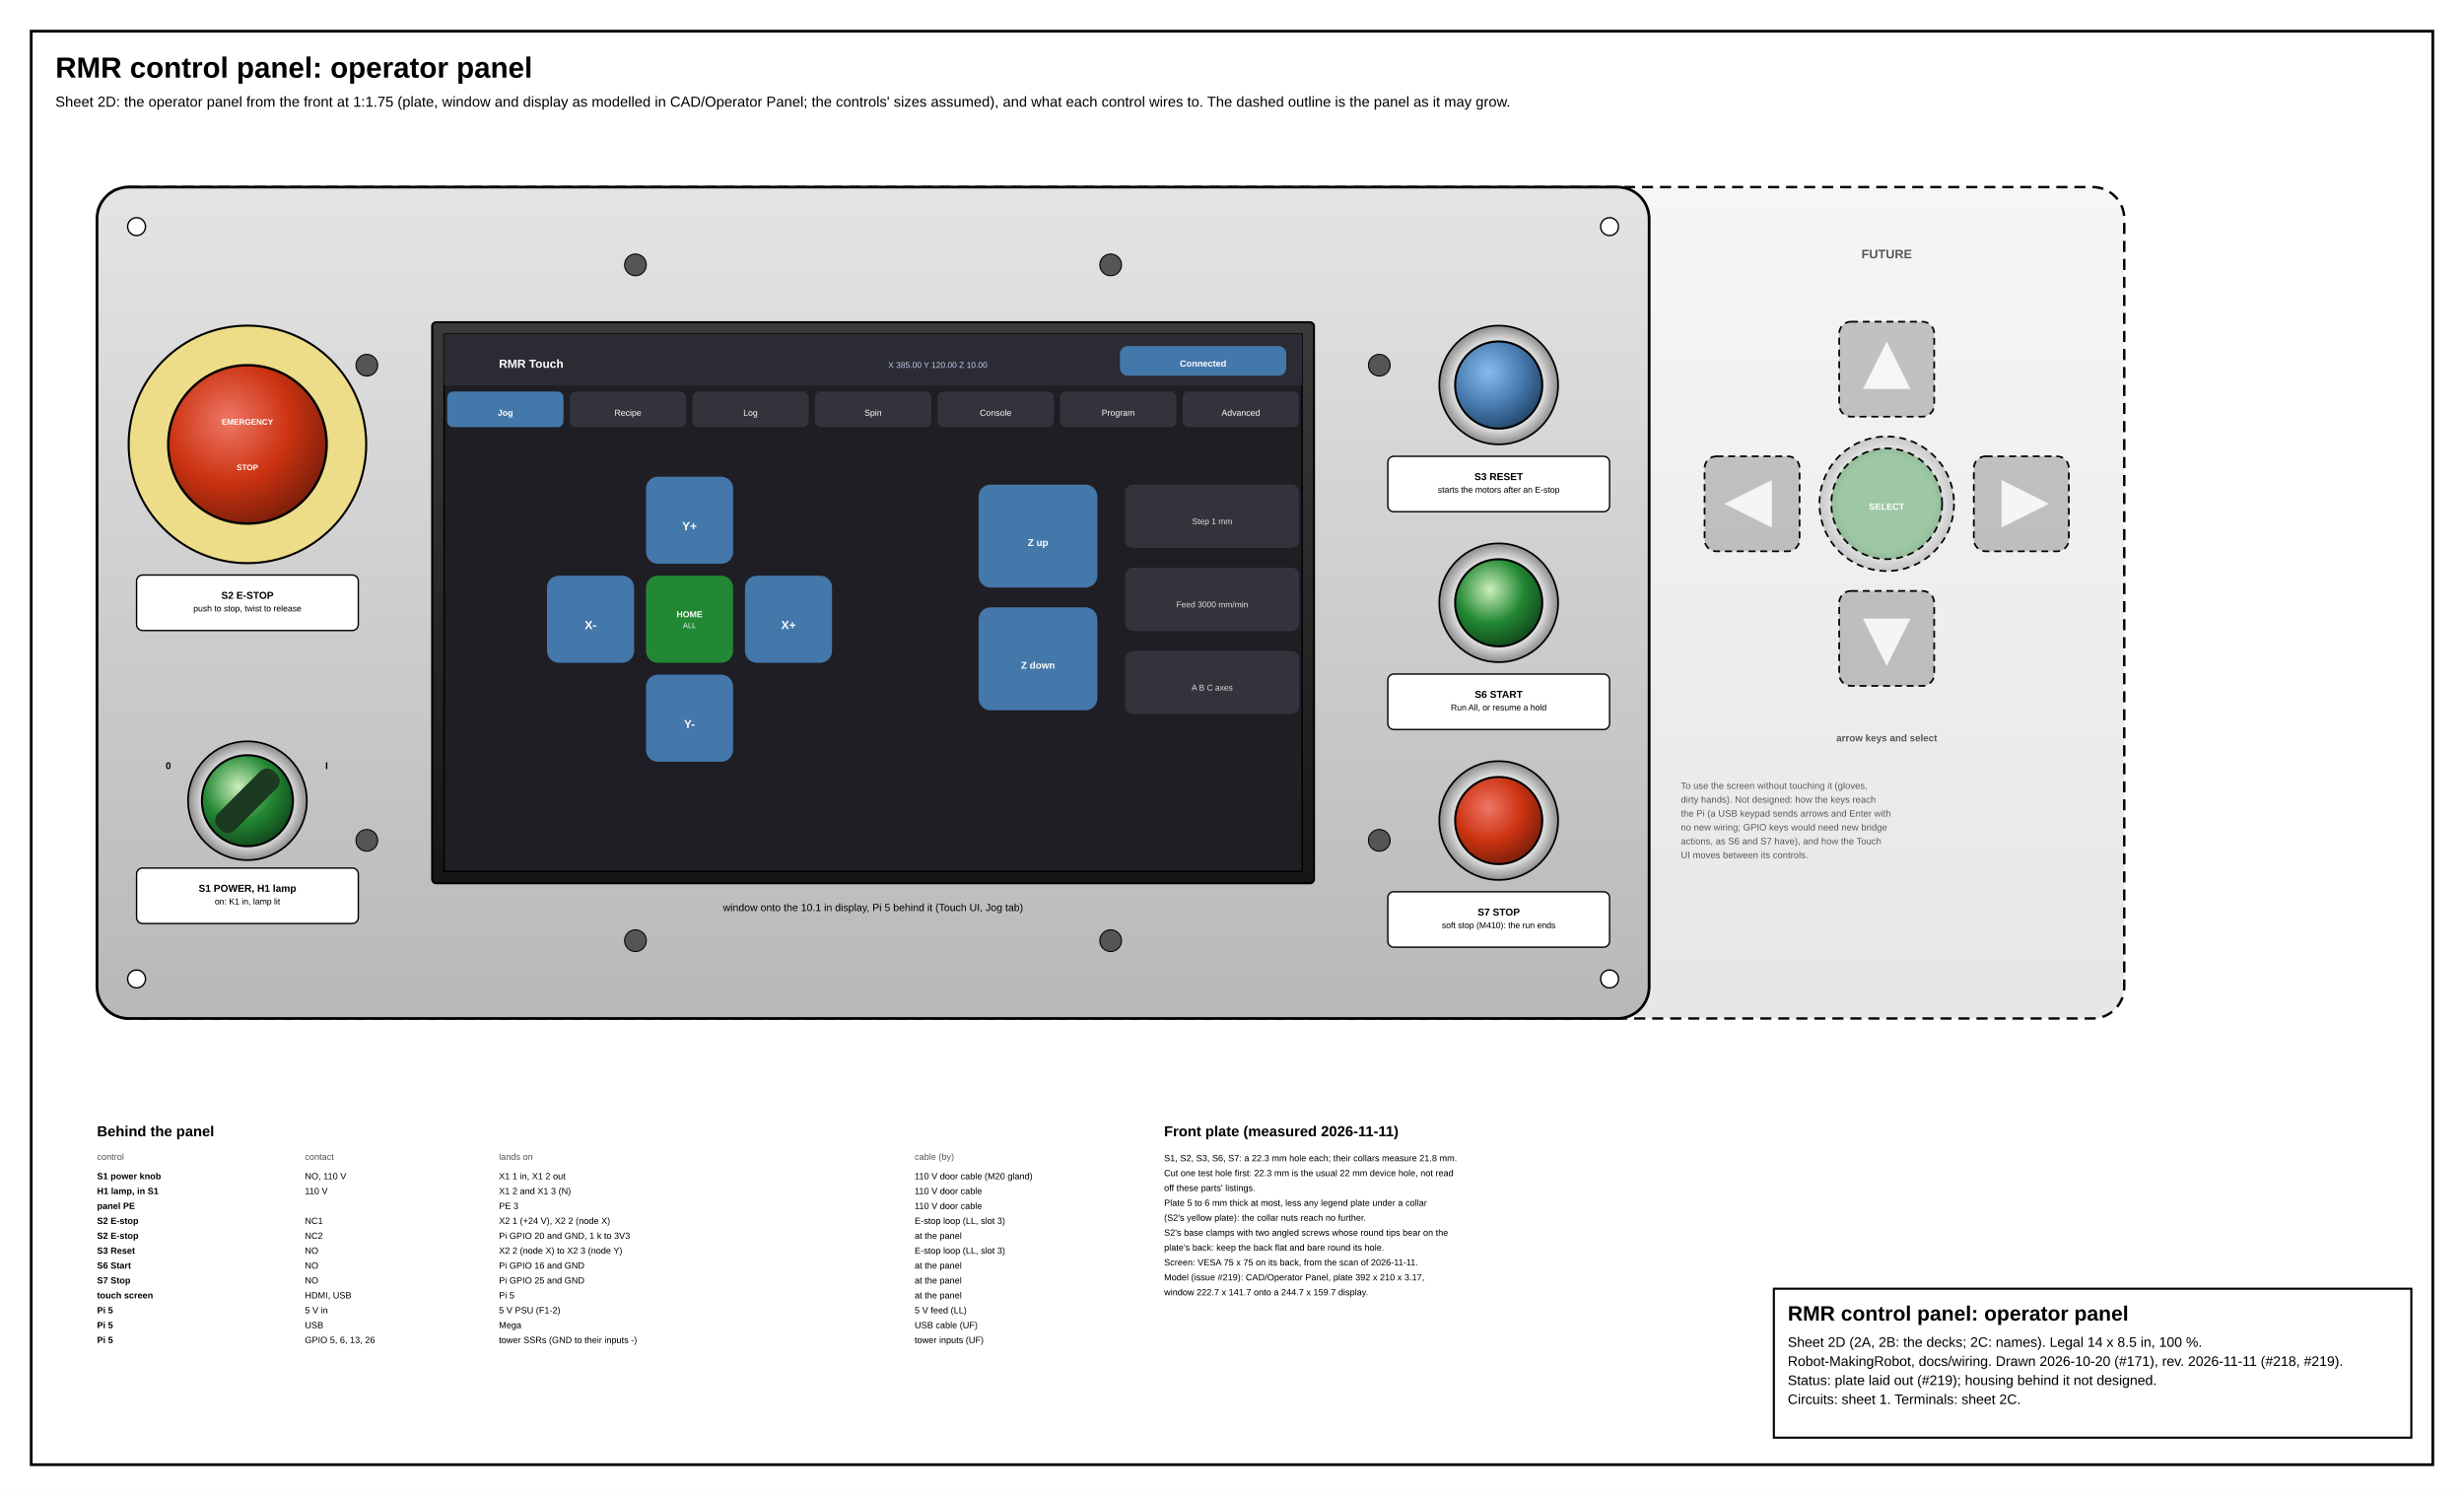
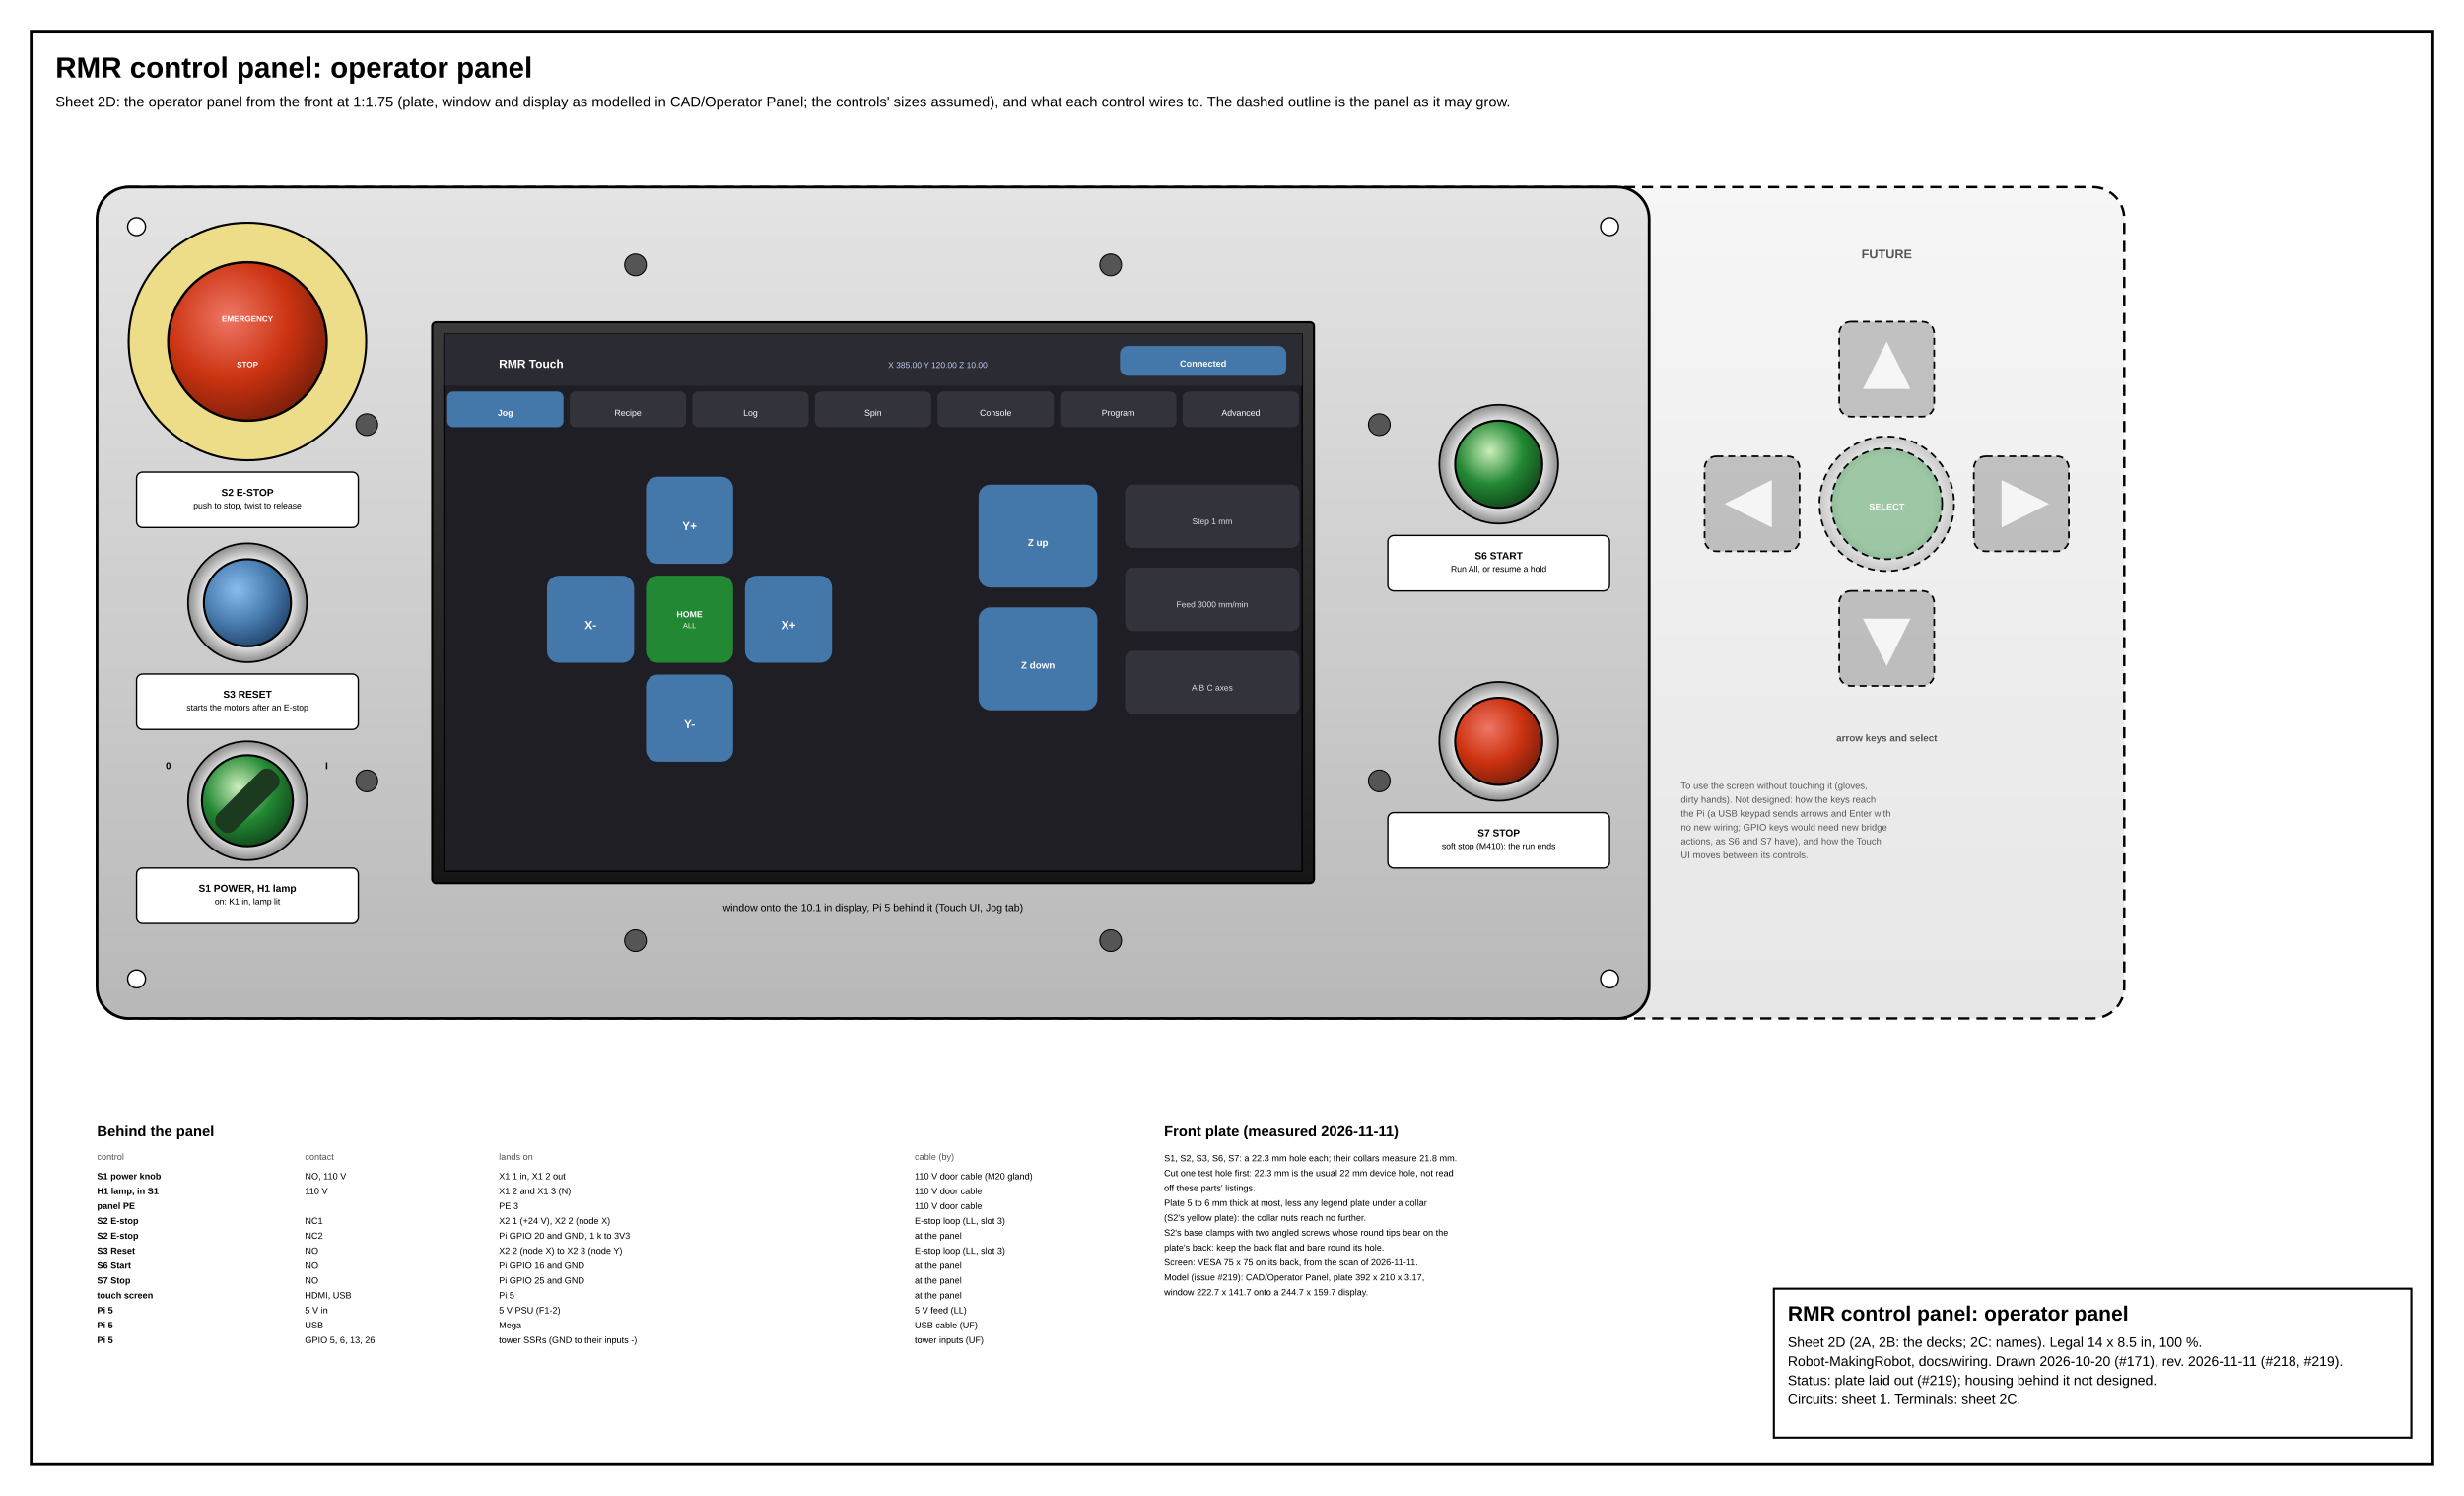
<svg xmlns="http://www.w3.org/2000/svg" width="14in" height="8.5in" viewBox="0 0 355.6 215.9">
  <style>
text{font-family:Arial,Helvetica,sans-serif;fill:#000}
path,line{fill:none;stroke-linecap:butt;stroke-linejoin:miter}
.ac{stroke:#CC3311;stroke-width:.6}
.va{stroke:#0077BB;stroke-width:.5}
.ve{stroke:#EE3377;stroke-width:.5}
.zp{stroke:#000;stroke-width:.55}
.zs{stroke:#33BBEE;stroke-width:.5}
.pe{stroke:#009988;stroke-width:.45;stroke-dasharray:2.4 .7 .5 .7}
.lv{stroke:#EE7733;stroke-width:.42}
.sg{stroke:#000;stroke-width:.22}
.zl{stroke:#000;stroke-width:.3}
.cb{stroke:#000;stroke-width:.85}
.sgc{stroke:#000;stroke-width:.5}
.mo{stroke:#000;stroke-width:.3}
.un{stroke-dasharray:1.1 .8}
.mech{stroke:#000;stroke-width:.2;stroke-dasharray:.8 .6}
.sym{stroke:#000;stroke-width:.32;fill:none}
.symf{stroke:#000;stroke-width:.32;fill:#fff}
.bx{fill:#fff;stroke:#000;stroke-width:.3}
.bxl{fill:#fff;stroke:#000;stroke-width:.22}
.frame{fill:none;stroke:#000;stroke-width:.4}
.zone{fill:none;stroke:#888;stroke-width:.2;stroke-dasharray:1.5 1}
.rail{fill:#d9d9d9;stroke:#666;stroke-width:.2}
.duct{fill:#f3f3f3;stroke:#999;stroke-width:.2}
.dot{stroke:none}
</style>
  <rect x="0" y="0" width="355.6" height="215.9" fill="#fff" />
  <rect class="frame" x="4.5" y="4.5" width="346.6" height="206.9" />
  <defs>
    <linearGradient id="opHousing" x1="0" y1="0" x2="0" y2="1">
      <stop offset="0" stop-color="#E4E4E4" />
      <stop offset="1" stop-color="#B8B8B8" />
    </linearGradient>
    <linearGradient id="opBezel" x1="0" y1="0" x2="0" y2="1">
      <stop offset="0" stop-color="#3A3A3A" />
      <stop offset="1" stop-color="#161616" />
    </linearGradient>
    <radialGradient id="opRed" cx=".38" cy=".35" r=".7">
      <stop offset="0" stop-color="#EE7766" />
      <stop offset=".55" stop-color="#CC3311" />
      <stop offset="1" stop-color="#7A1E0A" />
    </radialGradient>
    <radialGradient id="opBlue" cx=".38" cy=".35" r=".7">
      <stop offset="0" stop-color="#88BBEE" />
      <stop offset=".6" stop-color="#4477AA" />
      <stop offset="1" stop-color="#22446A" />
    </radialGradient>
    <radialGradient id="opGreen" cx=".4" cy=".35" r=".7">
      <stop offset="0" stop-color="#CCEEBB" />
      <stop offset=".55" stop-color="#228833" />
      <stop offset="1" stop-color="#11441A" />
    </radialGradient>
    <radialGradient id="opGrey" cx=".38" cy=".35" r=".7">
      <stop offset="0" stop-color="#DDDDDD" />
      <stop offset=".6" stop-color="#777777" />
      <stop offset="1" stop-color="#333333" />
    </radialGradient>
    <radialGradient id="opRing" cx=".5" cy=".5" r=".5">
      <stop offset=".7" stop-color="#F2F2F2" />
      <stop offset="1" stop-color="#8C8C8C" />
    </radialGradient>
  </defs>
  <rect x="233.43" y="27" width="73.14" height="120" rx="4.57" fill="url(#opHousing)" stroke="none" stroke-width="0" fill-opacity=".35" />
  <rect x="14" y="27" width="292.57" height="120" rx="4.57" fill="none" stroke="#000" stroke-width="0.35" stroke-dasharray="1.6 1" />
  <rect x="14" y="27" width="224" height="120" rx="4.57" fill="url(#opHousing)" stroke="#000" stroke-width="0.4" />
  <rect x="62.37" y="46.51" width="127.26" height="80.97" rx="0.57" fill="url(#opBezel)" stroke="#000" stroke-width="0.3" />
  <rect x="64.09" y="48.23" width="123.83" height="77.54" rx="0" fill="#1E1E24" stroke="#000" stroke-width="0.2" />
  <rect x="64.09" y="48.23" width="123.83" height="7.43" rx="0" fill="#2B2B33" stroke="none" stroke-width="0" />
  <rect x="161.63" y="49.94" width="24" height="4.29" rx="1.14" fill="#4477AA" stroke="none" stroke-width="0" />
  <rect x="64.54" y="56.51" width="16.78" height="5.14" rx="0.86" fill="#4477AA" stroke="none" stroke-width="0" />
  <rect x="82.23" y="56.51" width="16.78" height="5.14" rx="0.86" fill="#33333C" stroke="none" stroke-width="0" />
  <rect x="99.92" y="56.51" width="16.78" height="5.14" rx="0.86" fill="#33333C" stroke="none" stroke-width="0" />
  <rect x="117.61" y="56.51" width="16.78" height="5.14" rx="0.86" fill="#33333C" stroke="none" stroke-width="0" />
  <rect x="135.3" y="56.51" width="16.78" height="5.14" rx="0.86" fill="#33333C" stroke="none" stroke-width="0" />
  <rect x="152.99" y="56.51" width="16.78" height="5.14" rx="0.86" fill="#33333C" stroke="none" stroke-width="0" />
  <rect x="170.68" y="56.51" width="16.78" height="5.14" rx="0.86" fill="#33333C" stroke="none" stroke-width="0" />
  <rect x="93.23" y="68.8" width="12.57" height="12.57" rx="1.71" fill="#4477AA" stroke="none" stroke-width="0" />
  <rect x="93.23" y="97.37" width="12.57" height="12.57" rx="1.71" fill="#4477AA" stroke="none" stroke-width="0" />
  <rect x="78.94" y="83.09" width="12.57" height="12.57" rx="1.71" fill="#4477AA" stroke="none" stroke-width="0" />
  <rect x="107.51" y="83.09" width="12.57" height="12.57" rx="1.71" fill="#4477AA" stroke="none" stroke-width="0" />
  <rect x="93.23" y="83.09" width="12.57" height="12.57" rx="1.71" fill="#228833" stroke="none" stroke-width="0" />
  <rect x="141.23" y="69.94" width="17.14" height="14.86" rx="1.71" fill="#4477AA" stroke="none" stroke-width="0" />
  <rect x="141.23" y="87.66" width="17.14" height="14.86" rx="1.71" fill="#4477AA" stroke="none" stroke-width="0" />
  <rect x="162.37" y="69.94" width="25.14" height="9.14" rx="1.14" fill="#33333C" stroke="none" stroke-width="0" />
  <rect x="162.37" y="81.94" width="25.14" height="9.14" rx="1.14" fill="#33333C" stroke="none" stroke-width="0" />
  <rect x="162.37" y="93.94" width="25.14" height="9.14" rx="1.14" fill="#33333C" stroke="none" stroke-width="0" />
-   <circle cx="199.06" cy="52.71" r="1.57" fill="#555555" stroke="#000" stroke-width="0.15" />
-   <circle cx="199.06" cy="121.29" r="1.57" fill="#555555" stroke="#000" stroke-width="0.15" />
-   <circle cx="52.94" cy="52.71" r="1.57" fill="#555555" stroke="#000" stroke-width="0.15" />
-   <circle cx="52.94" cy="121.29" r="1.57" fill="#555555" stroke="#000" stroke-width="0.15" />
+   <circle cx="199.06" cy="61.29" r="1.57" fill="#555555" stroke="#000" stroke-width="0.15" />
+   <circle cx="199.06" cy="112.71" r="1.57" fill="#555555" stroke="#000" stroke-width="0.15" />
+   <circle cx="52.94" cy="61.29" r="1.57" fill="#555555" stroke="#000" stroke-width="0.15" />
+   <circle cx="52.94" cy="112.71" r="1.57" fill="#555555" stroke="#000" stroke-width="0.15" />
  <circle cx="160.29" cy="38.23" r="1.57" fill="#555555" stroke="#000" stroke-width="0.15" />
  <circle cx="160.29" cy="135.77" r="1.57" fill="#555555" stroke="#000" stroke-width="0.15" />
  <circle cx="91.71" cy="38.23" r="1.57" fill="#555555" stroke="#000" stroke-width="0.15" />
  <circle cx="91.71" cy="135.77" r="1.57" fill="#555555" stroke="#000" stroke-width="0.15" />
  <circle cx="232.29" cy="32.71" r="1.29" fill="#FFFFFF" stroke="#000" stroke-width="0.2" />
  <circle cx="232.29" cy="141.29" r="1.29" fill="#FFFFFF" stroke="#000" stroke-width="0.2" />
  <circle cx="19.71" cy="32.71" r="1.29" fill="#FFFFFF" stroke="#000" stroke-width="0.2" />
  <circle cx="19.71" cy="141.29" r="1.29" fill="#FFFFFF" stroke="#000" stroke-width="0.2" />
-   <circle cx="35.71" cy="64.14" r="17.14" fill="#EEDD88" stroke="#000" stroke-width="0.3" />
-   <circle cx="35.71" cy="64.14" r="9.71" fill="url(#opRing)" stroke="#000" stroke-width="0.2" />
-   <circle cx="35.71" cy="64.14" r="11.43" fill="url(#opRed)" stroke="#000" stroke-width="0.35" />
-   <rect x="19.71" y="83" width="32" height="8" rx="0.86" fill="#FFFFFF" stroke="#000" stroke-width="0.2" />
+   <circle cx="35.71" cy="49.29" r="17.14" fill="#EEDD88" stroke="#000" stroke-width="0.3" />
+   <circle cx="35.71" cy="49.29" r="9.71" fill="url(#opRing)" stroke="#000" stroke-width="0.2" />
+   <circle cx="35.71" cy="49.29" r="11.43" fill="url(#opRed)" stroke="#000" stroke-width="0.35" />
+   <rect x="19.71" y="68.14" width="32" height="8" rx="0.86" fill="#FFFFFF" stroke="#000" stroke-width="0.2" />
+   <circle cx="35.71" cy="87" r="8.57" fill="url(#opRing)" stroke="#000" stroke-width="0.25" />
+   <circle cx="35.71" cy="87" r="6.29" fill="url(#opBlue)" stroke="#000" stroke-width="0.3" />
+   <rect x="19.71" y="97.29" width="32" height="8" rx="0.86" fill="#FFFFFF" stroke="#000" stroke-width="0.2" />
  <circle cx="35.71" cy="115.57" r="8.57" fill="url(#opRing)" stroke="#000" stroke-width="0.25" />
  <circle cx="35.71" cy="115.57" r="6.57" fill="url(#opGreen)" stroke="#000" stroke-width="0.3" />
  <rect x="34" y="109.86" width="3.43" height="11.43" rx="1.43" fill="#1C3A20" stroke="none" stroke-width="0" transform="rotate(45 35.71 115.57)" />
  <rect x="19.71" y="125.29" width="32" height="8" rx="0.86" fill="#FFFFFF" stroke="#000" stroke-width="0.2" />
-   <circle cx="216.29" cy="55.57" r="8.57" fill="url(#opRing)" stroke="#000" stroke-width="0.25" />
-   <circle cx="216.29" cy="55.57" r="6.29" fill="url(#opBlue)" stroke="#000" stroke-width="0.3" />
-   <rect x="200.29" y="65.86" width="32" height="8" rx="0.86" fill="#FFFFFF" stroke="#000" stroke-width="0.2" />
-   <circle cx="216.29" cy="87" r="8.57" fill="url(#opRing)" stroke="#000" stroke-width="0.25" />
-   <circle cx="216.29" cy="87" r="6.29" fill="url(#opGreen)" stroke="#000" stroke-width="0.3" />
-   <rect x="200.29" y="97.29" width="32" height="8" rx="0.86" fill="#FFFFFF" stroke="#000" stroke-width="0.2" />
-   <circle cx="216.29" cy="118.43" r="8.57" fill="url(#opRing)" stroke="#000" stroke-width="0.25" />
-   <circle cx="216.29" cy="118.43" r="6.29" fill="url(#opRed)" stroke="#000" stroke-width="0.3" />
-   <rect x="200.29" y="128.71" width="32" height="8" rx="0.86" fill="#FFFFFF" stroke="#000" stroke-width="0.2" />
+   <circle cx="216.29" cy="67" r="8.57" fill="url(#opRing)" stroke="#000" stroke-width="0.25" />
+   <circle cx="216.29" cy="67" r="6.29" fill="url(#opGreen)" stroke="#000" stroke-width="0.3" />
+   <rect x="200.29" y="77.29" width="32" height="8" rx="0.86" fill="#FFFFFF" stroke="#000" stroke-width="0.2" />
+   <circle cx="216.29" cy="107" r="8.57" fill="url(#opRing)" stroke="#000" stroke-width="0.25" />
+   <circle cx="216.29" cy="107" r="6.29" fill="url(#opRed)" stroke="#000" stroke-width="0.3" />
+   <rect x="200.29" y="117.29" width="32" height="8" rx="0.86" fill="#FFFFFF" stroke="#000" stroke-width="0.2" />
  <rect x="265.43" y="46.43" width="13.71" height="13.71" rx="1.71" fill="#777777" stroke="#000" stroke-width="0.25" fill-opacity=".4" stroke-dasharray="1 .7" />
  <path d="M272.29 49.29 L275.71 56.14 L268.86 56.14 Z" style="fill:#FFFFFF;fill-opacity:.85" stroke="none" />
  <rect x="265.43" y="85.29" width="13.71" height="13.71" rx="1.71" fill="#777777" stroke="#000" stroke-width="0.25" fill-opacity=".4" stroke-dasharray="1 .7" />
  <path d="M272.29 96.14 L268.86 89.29 L275.71 89.29 Z" style="fill:#FFFFFF;fill-opacity:.85" stroke="none" />
  <rect x="246" y="65.86" width="13.71" height="13.71" rx="1.71" fill="#777777" stroke="#000" stroke-width="0.25" fill-opacity=".4" stroke-dasharray="1 .7" />
  <path d="M248.86 72.71 L255.71 69.29 L255.71 76.14 Z" style="fill:#FFFFFF;fill-opacity:.85" stroke="none" />
  <rect x="284.86" y="65.86" width="13.71" height="13.71" rx="1.71" fill="#777777" stroke="#000" stroke-width="0.25" fill-opacity=".4" stroke-dasharray="1 .7" />
  <path d="M295.71 72.71 L288.86 76.14 L288.86 69.29 Z" style="fill:#FFFFFF;fill-opacity:.85" stroke="none" />
  <circle cx="272.29" cy="72.71" r="9.71" fill="url(#opRing)" stroke="#000" stroke-width="0.25" fill-opacity=".4" stroke-dasharray="1 .7" />
  <circle cx="272.29" cy="72.71" r="8" fill="#228833" stroke="#000" stroke-width="0.25" fill-opacity=".4" stroke-dasharray="1 .7" />
  <rect class="bx" x="256" y="186" width="92" height="21.5" />
  <text x="8" y="11.2" font-size="4.2" font-weight="bold">RMR control panel: operator panel</text>
  <text x="8" y="15.4" font-size="2.1">Sheet 2D: the operator panel from the front at 1:1.75 (plate, window and display as modelled in CAD/Operator Panel; the controls' sizes assumed), and what each control wires to. The dashed outline is the panel as it may grow.</text>
  <text x="76.66" y="53.09" font-size="1.7" style="fill:#FFFFFF" text-anchor="middle" font-weight="bold">RMR Touch</text>
  <text x="173.63" y="52.91" font-size="1.3" style="fill:#FFFFFF" text-anchor="middle" font-weight="bold">Connected</text>
  <text x="135.34" y="53.09" font-size="1.2" style="fill:#BBCCEE" text-anchor="middle">X 385.00  Y 120.00  Z 10.00</text>
  <text x="72.93" y="60" font-size="1.25" style="fill:#FFFFFF" text-anchor="middle" font-weight="bold">Jog</text>
  <text x="90.62" y="60" font-size="1.25" style="fill:#FFFFFF" text-anchor="middle">Recipe</text>
  <text x="108.31" y="60" font-size="1.25" style="fill:#FFFFFF" text-anchor="middle">Log</text>
  <text x="126" y="60" font-size="1.25" style="fill:#FFFFFF" text-anchor="middle">Spin</text>
  <text x="143.69" y="60" font-size="1.25" style="fill:#FFFFFF" text-anchor="middle">Console</text>
  <text x="161.38" y="60" font-size="1.25" style="fill:#FFFFFF" text-anchor="middle">Program</text>
  <text x="179.07" y="60" font-size="1.25" style="fill:#FFFFFF" text-anchor="middle">Advanced</text>
  <text x="99.51" y="76.51" font-size="1.7" style="fill:#FFFFFF" text-anchor="middle" font-weight="bold">Y+</text>
  <text x="99.51" y="105.09" font-size="1.7" style="fill:#FFFFFF" text-anchor="middle" font-weight="bold">Y-</text>
  <text x="85.23" y="90.8" font-size="1.7" style="fill:#FFFFFF" text-anchor="middle" font-weight="bold">X-</text>
  <text x="113.8" y="90.8" font-size="1.7" style="fill:#FFFFFF" text-anchor="middle" font-weight="bold">X+</text>
  <text x="99.51" y="89.09" font-size="1.25" style="fill:#FFFFFF" text-anchor="middle" font-weight="bold">HOME</text>
  <text x="99.51" y="90.65" font-size="1.06" style="fill:#FFFFFF" text-anchor="middle">ALL</text>
  <text x="149.8" y="78.8" font-size="1.4" style="fill:#FFFFFF" text-anchor="middle" font-weight="bold">Z up</text>
  <text x="149.8" y="96.51" font-size="1.4" style="fill:#FFFFFF" text-anchor="middle" font-weight="bold">Z down</text>
  <text x="174.94" y="75.66" font-size="1.2" style="fill:#DDDDDD" text-anchor="middle">Step  1 mm</text>
  <text x="174.94" y="87.66" font-size="1.2" style="fill:#DDDDDD" text-anchor="middle">Feed  3000 mm/min</text>
  <text x="174.94" y="99.66" font-size="1.2" style="fill:#DDDDDD" text-anchor="middle">A  B  C axes</text>
  <text x="126" y="131.49" font-size="1.5" style="fill:#000" text-anchor="middle">window onto the 10.1 in display, Pi 5 behind it (Touch UI, Jog tab)</text>
-   <text x="35.71" y="61.29" font-size="1.15" style="fill:#FFFFFF" text-anchor="middle" font-weight="bold">EMERGENCY</text>
-   <text x="35.71" y="67.86" font-size="1.15" style="fill:#FFFFFF" text-anchor="middle" font-weight="bold">STOP</text>
-   <text x="35.71" y="86.43" font-size="1.45" style="fill:#000" text-anchor="middle" font-weight="bold">S2  E-STOP</text>
-   <text x="35.71" y="88.24" font-size="1.23" style="fill:#000" text-anchor="middle">push to stop, twist to release</text>
+   <text x="35.71" y="46.43" font-size="1.15" style="fill:#FFFFFF" text-anchor="middle" font-weight="bold">EMERGENCY</text>
+   <text x="35.71" y="53" font-size="1.15" style="fill:#FFFFFF" text-anchor="middle" font-weight="bold">STOP</text>
+   <text x="35.71" y="71.57" font-size="1.45" style="fill:#000" text-anchor="middle" font-weight="bold">S2  E-STOP</text>
+   <text x="35.71" y="73.38" font-size="1.23" style="fill:#000" text-anchor="middle">push to stop, twist to release</text>
+   <text x="35.71" y="100.71" font-size="1.45" style="fill:#000" text-anchor="middle" font-weight="bold">S3  RESET</text>
+   <text x="35.71" y="102.53" font-size="1.23" style="fill:#000" text-anchor="middle">starts the motors after an E-stop</text>
  <text x="24.29" y="111" font-size="1.4" style="fill:#000" text-anchor="middle" font-weight="bold">0</text>
  <text x="47.14" y="111" font-size="1.4" style="fill:#000" text-anchor="middle" font-weight="bold">I</text>
  <text x="35.71" y="128.71" font-size="1.45" style="fill:#000" text-anchor="middle" font-weight="bold">S1  POWER, H1 lamp</text>
  <text x="35.71" y="130.53" font-size="1.23" style="fill:#000" text-anchor="middle">on: K1 in, lamp lit</text>
-   <text x="216.29" y="69.29" font-size="1.45" style="fill:#000" text-anchor="middle" font-weight="bold">S3  RESET</text>
-   <text x="216.29" y="71.1" font-size="1.23" style="fill:#000" text-anchor="middle">starts the motors after an E-stop</text>
-   <text x="216.29" y="100.71" font-size="1.45" style="fill:#000" text-anchor="middle" font-weight="bold">S6  START</text>
-   <text x="216.29" y="102.53" font-size="1.23" style="fill:#000" text-anchor="middle">Run All, or resume a hold</text>
-   <text x="216.29" y="132.14" font-size="1.45" style="fill:#000" text-anchor="middle" font-weight="bold">S7  STOP</text>
-   <text x="216.29" y="133.96" font-size="1.23" style="fill:#000" text-anchor="middle">soft stop (M410): the run ends</text>
+   <text x="216.29" y="80.71" font-size="1.45" style="fill:#000" text-anchor="middle" font-weight="bold">S6  START</text>
+   <text x="216.29" y="82.53" font-size="1.23" style="fill:#000" text-anchor="middle">Run All, or resume a hold</text>
+   <text x="216.29" y="120.71" font-size="1.45" style="fill:#000" text-anchor="middle" font-weight="bold">S7  STOP</text>
+   <text x="216.29" y="122.53" font-size="1.23" style="fill:#000" text-anchor="middle">soft stop (M410): the run ends</text>
  <text x="272.29" y="73.57" font-size="1.3" style="fill:#FFFFFF" text-anchor="middle" font-weight="bold">SELECT</text>
  <text x="272.29" y="37.29" font-size="1.8" style="fill:#555555" text-anchor="middle" font-weight="bold">FUTURE</text>
  <text x="272.29" y="107" font-size="1.4" style="fill:#555555" text-anchor="middle" font-weight="bold">arrow keys and select</text>
  <text x="242.57" y="113.86" font-size="1.35" style="fill:#555555">To use the screen without touching it (gloves,</text>
  <text x="242.57" y="115.86" font-size="1.35" style="fill:#555555">dirty hands). Not designed: how the keys reach</text>
  <text x="242.57" y="117.86" font-size="1.35" style="fill:#555555">the Pi (a USB keypad sends arrows and Enter with</text>
  <text x="242.57" y="119.86" font-size="1.35" style="fill:#555555">no new wiring; GPIO keys would need new bridge</text>
  <text x="242.57" y="121.86" font-size="1.35" style="fill:#555555">actions, as S6 and S7 have), and how the Touch</text>
  <text x="242.57" y="123.86" font-size="1.35" style="fill:#555555">UI moves between its controls.</text>
  <text x="168" y="164" font-size="2.1" font-weight="bold">Front plate (measured 2026-11-11)</text>
  <text x="168" y="167.6" font-size="1.3">S1, S2, S3, S6, S7: a 22.3 mm hole each; their collars measure 21.8 mm.</text>
  <text x="168" y="169.75" font-size="1.3">Cut one test hole first: 22.3 mm is the usual 22 mm device hole, not read</text>
  <text x="168" y="171.9" font-size="1.3">off these parts' listings.</text>
  <text x="168" y="174.05" font-size="1.3">Plate 5 to 6 mm thick at most, less any legend plate under a collar</text>
  <text x="168" y="176.2" font-size="1.3">(S2's yellow plate): the collar nuts reach no further.</text>
  <text x="168" y="178.35" font-size="1.3">S2's base clamps with two angled screws whose round tips bear on the</text>
  <text x="168" y="180.5" font-size="1.3">plate's back: keep the back flat and bare round its hole.</text>
  <text x="168" y="182.65" font-size="1.3">Screen: VESA 75 x 75 on its back, from the scan of 2026-11-11.</text>
  <text x="168" y="184.8" font-size="1.3">Model (issue #219): CAD/Operator Panel, plate 392 x 210 x 3.17,</text>
  <text x="168" y="186.95" font-size="1.3">window 222.7 x 141.7 onto a 244.7 x 159.7 display.</text>
  <text x="14" y="164" font-size="2.1" font-weight="bold">Behind the panel</text>
  <text x="14" y="167.4" font-size="1.3" style="fill:#555555">control</text>
  <text x="44" y="167.4" font-size="1.3" style="fill:#555555">contact</text>
  <text x="72" y="167.4" font-size="1.3" style="fill:#555555">lands on</text>
  <text x="132" y="167.4" font-size="1.3" style="fill:#555555">cable (by)</text>
  <text x="14" y="170.2" font-size="1.3" font-weight="bold">S1 power knob</text>
  <text x="44" y="170.2" font-size="1.3">NO, 110 V</text>
  <text x="72" y="170.2" font-size="1.3">X1 1 in, X1 2 out</text>
  <text x="132" y="170.2" font-size="1.3">110 V door cable (M20 gland)</text>
  <text x="14" y="172.35" font-size="1.3" font-weight="bold">H1 lamp, in S1</text>
  <text x="44" y="172.35" font-size="1.3">110 V</text>
  <text x="72" y="172.35" font-size="1.3">X1 2 and X1 3 (N)</text>
  <text x="132" y="172.35" font-size="1.3">110 V door cable</text>
  <text x="14" y="174.5" font-size="1.3" font-weight="bold">panel PE</text>
  <text x="44" y="174.5" font-size="1.3" />
  <text x="72" y="174.5" font-size="1.3">PE 3</text>
  <text x="132" y="174.5" font-size="1.3">110 V door cable</text>
  <text x="14" y="176.65" font-size="1.3" font-weight="bold">S2 E-stop</text>
  <text x="44" y="176.65" font-size="1.3">NC1</text>
  <text x="72" y="176.65" font-size="1.3">X2 1 (+24 V), X2 2 (node X)</text>
  <text x="132" y="176.65" font-size="1.3">E-stop loop (LL, slot 3)</text>
  <text x="14" y="178.8" font-size="1.3" font-weight="bold">S2 E-stop</text>
  <text x="44" y="178.8" font-size="1.3">NC2</text>
  <text x="72" y="178.8" font-size="1.3">Pi GPIO 20 and GND, 1 k to 3V3</text>
  <text x="132" y="178.8" font-size="1.3">at the panel</text>
  <text x="14" y="180.95" font-size="1.3" font-weight="bold">S3 Reset</text>
  <text x="44" y="180.95" font-size="1.3">NO</text>
  <text x="72" y="180.95" font-size="1.3">X2 2 (node X) to X2 3 (node Y)</text>
  <text x="132" y="180.95" font-size="1.3">E-stop loop (LL, slot 3)</text>
  <text x="14" y="183.1" font-size="1.3" font-weight="bold">S6 Start</text>
  <text x="44" y="183.1" font-size="1.3">NO</text>
  <text x="72" y="183.1" font-size="1.3">Pi GPIO 16 and GND</text>
  <text x="132" y="183.1" font-size="1.3">at the panel</text>
  <text x="14" y="185.25" font-size="1.3" font-weight="bold">S7 Stop</text>
  <text x="44" y="185.25" font-size="1.3">NO</text>
  <text x="72" y="185.25" font-size="1.3">Pi GPIO 25 and GND</text>
  <text x="132" y="185.25" font-size="1.3">at the panel</text>
  <text x="14" y="187.4" font-size="1.3" font-weight="bold">touch screen</text>
  <text x="44" y="187.4" font-size="1.3">HDMI, USB</text>
  <text x="72" y="187.4" font-size="1.3">Pi 5</text>
  <text x="132" y="187.4" font-size="1.3">at the panel</text>
  <text x="14" y="189.55" font-size="1.3" font-weight="bold">Pi 5</text>
  <text x="44" y="189.55" font-size="1.3">5 V in</text>
  <text x="72" y="189.55" font-size="1.3">5 V PSU (F1-2)</text>
  <text x="132" y="189.55" font-size="1.3">5 V feed (LL)</text>
  <text x="14" y="191.7" font-size="1.3" font-weight="bold">Pi 5</text>
  <text x="44" y="191.7" font-size="1.3">USB</text>
  <text x="72" y="191.7" font-size="1.3">Mega</text>
  <text x="132" y="191.7" font-size="1.3">USB cable (UF)</text>
  <text x="14" y="193.85" font-size="1.3" font-weight="bold">Pi 5</text>
  <text x="44" y="193.85" font-size="1.3">GPIO 5, 6, 13, 26</text>
  <text x="72" y="193.85" font-size="1.3">tower SSRs (GND to their inputs -)</text>
  <text x="132" y="193.85" font-size="1.3">tower inputs (UF)</text>
  <text x="258" y="190.6" font-size="3" font-weight="bold">RMR control panel: operator panel</text>
  <text x="258" y="194.4" font-size="2">Sheet 2D (2A, 2B: the decks; 2C: names). Legal 14 x 8.5 in, 100 %.</text>
  <text x="258" y="197.15" font-size="2">Robot-MakingRobot, docs/wiring. Drawn 2026-10-20 (#171), rev. 2026-11-11 (#218, #219).</text>
  <text x="258" y="199.9" font-size="2">Status: plate laid out (#219); housing behind it not designed.</text>
  <text x="258" y="202.65" font-size="2">Circuits: sheet 1. Terminals: sheet 2C.</text>
</svg>
